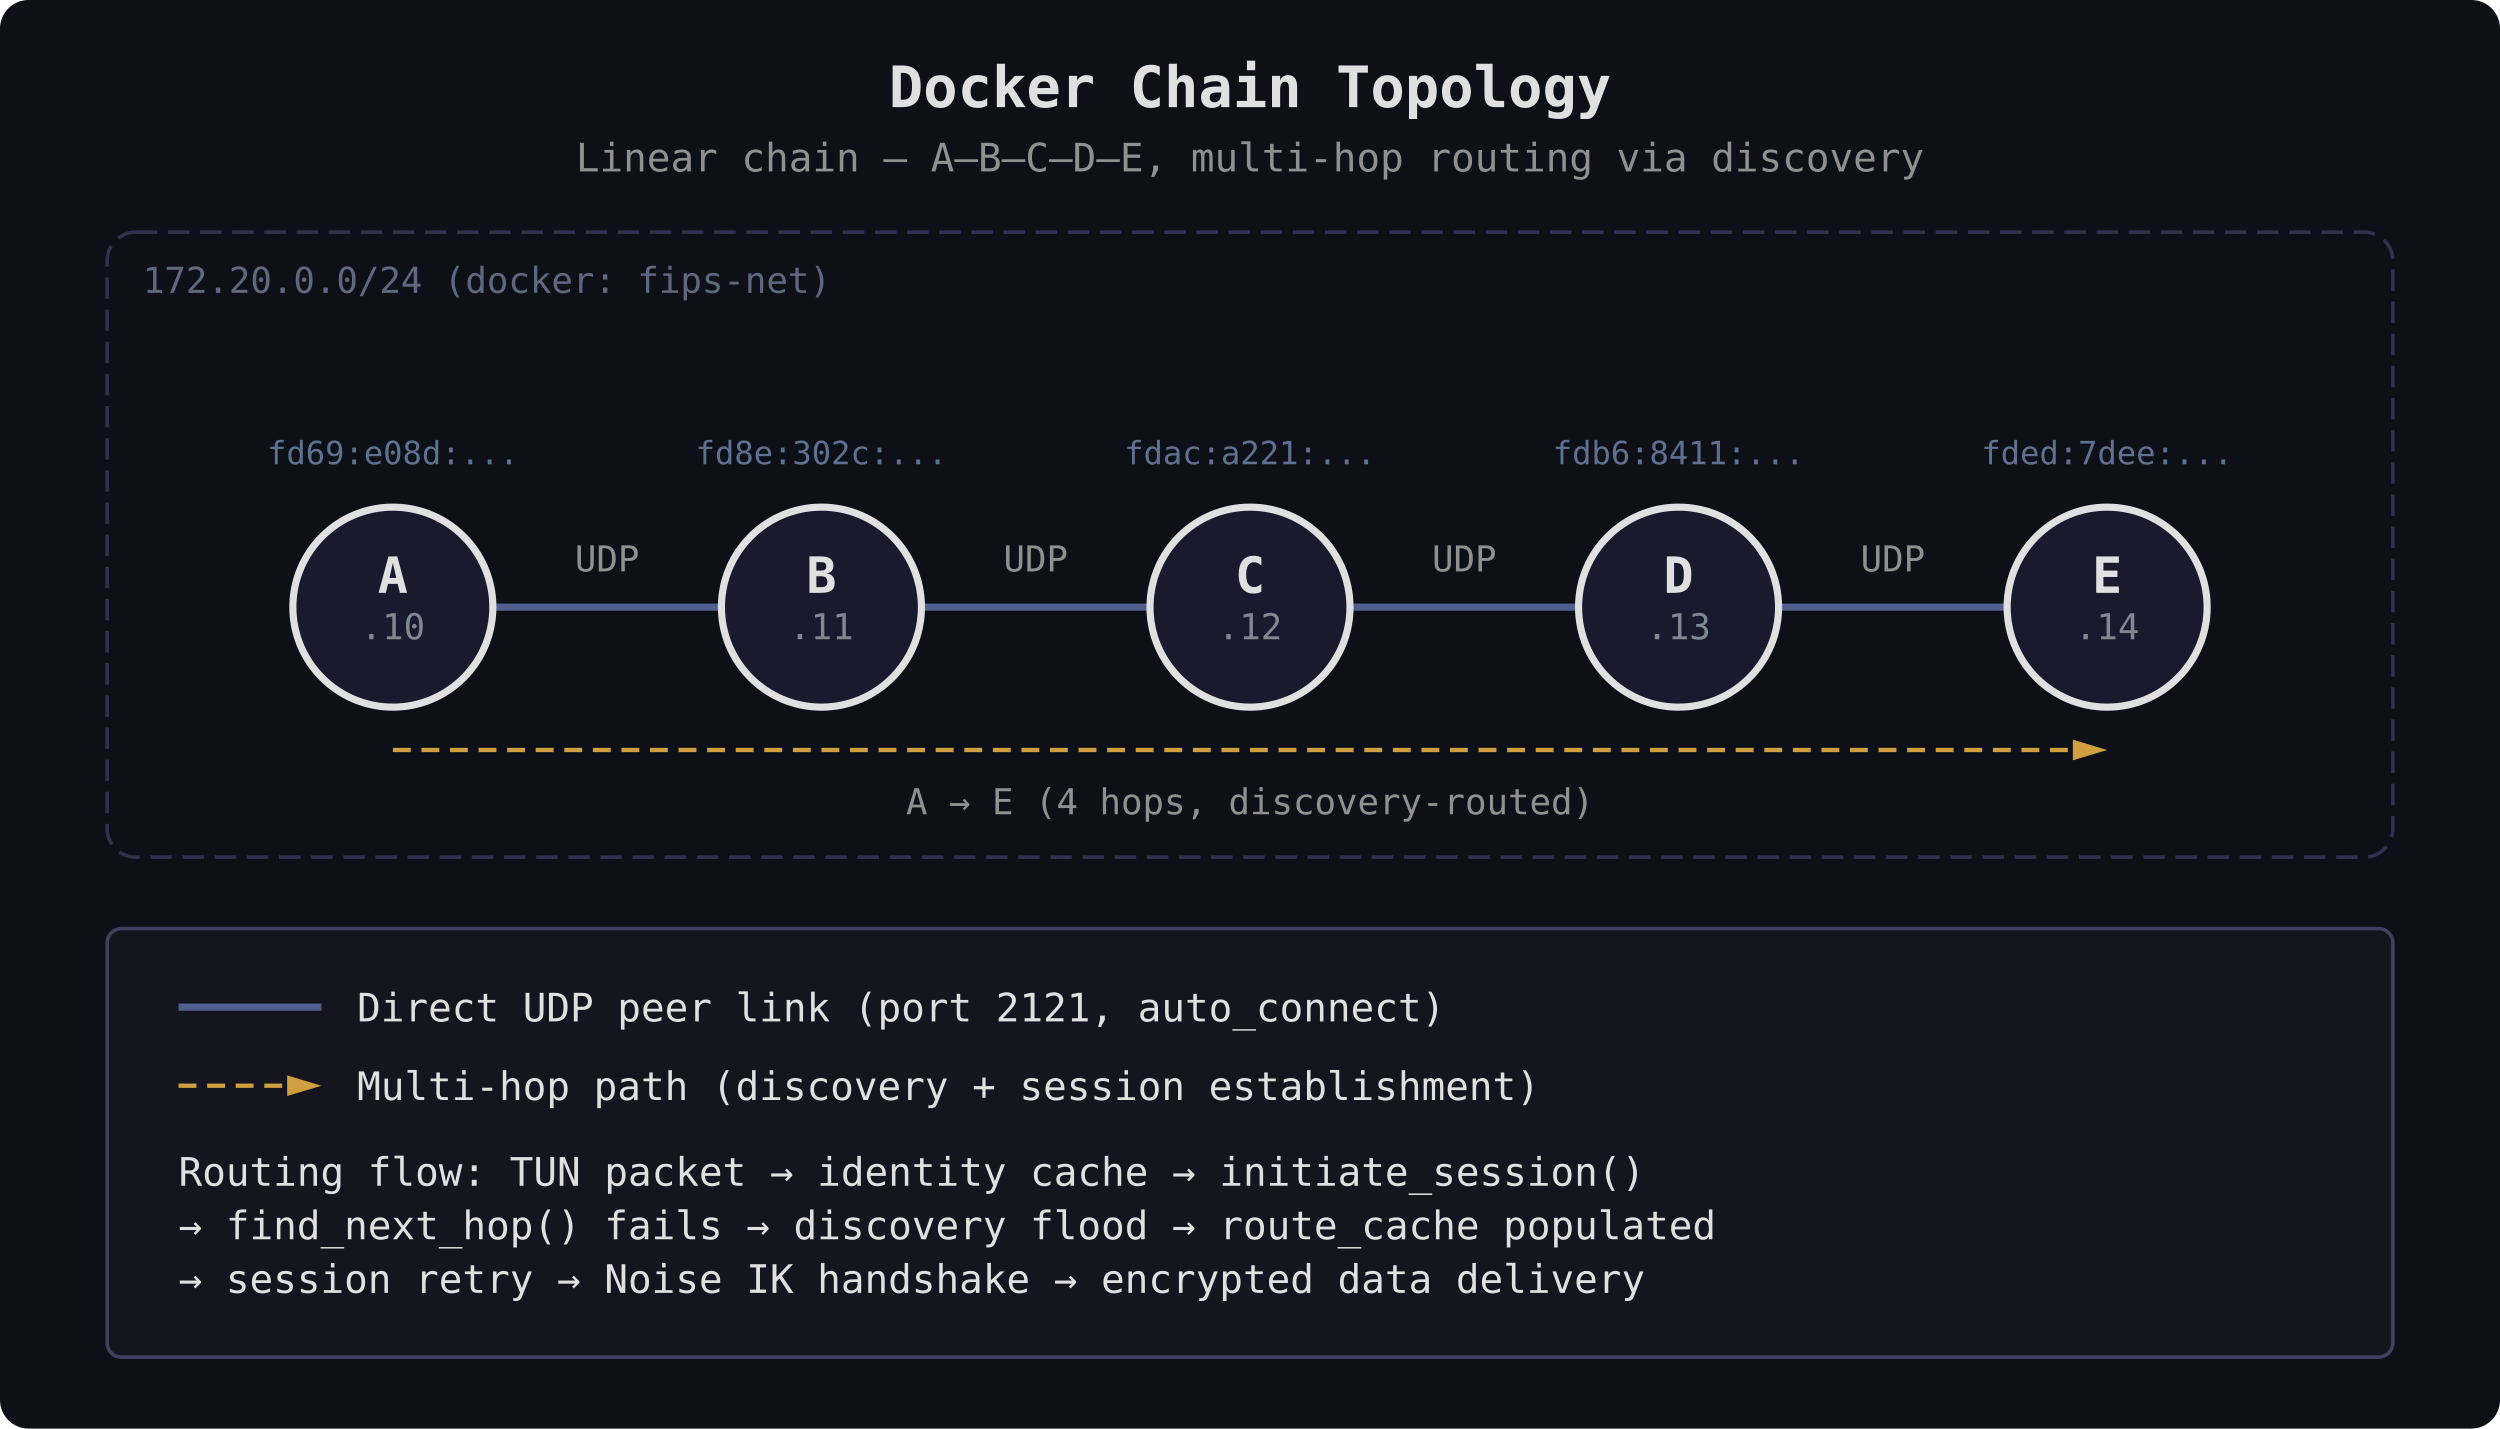
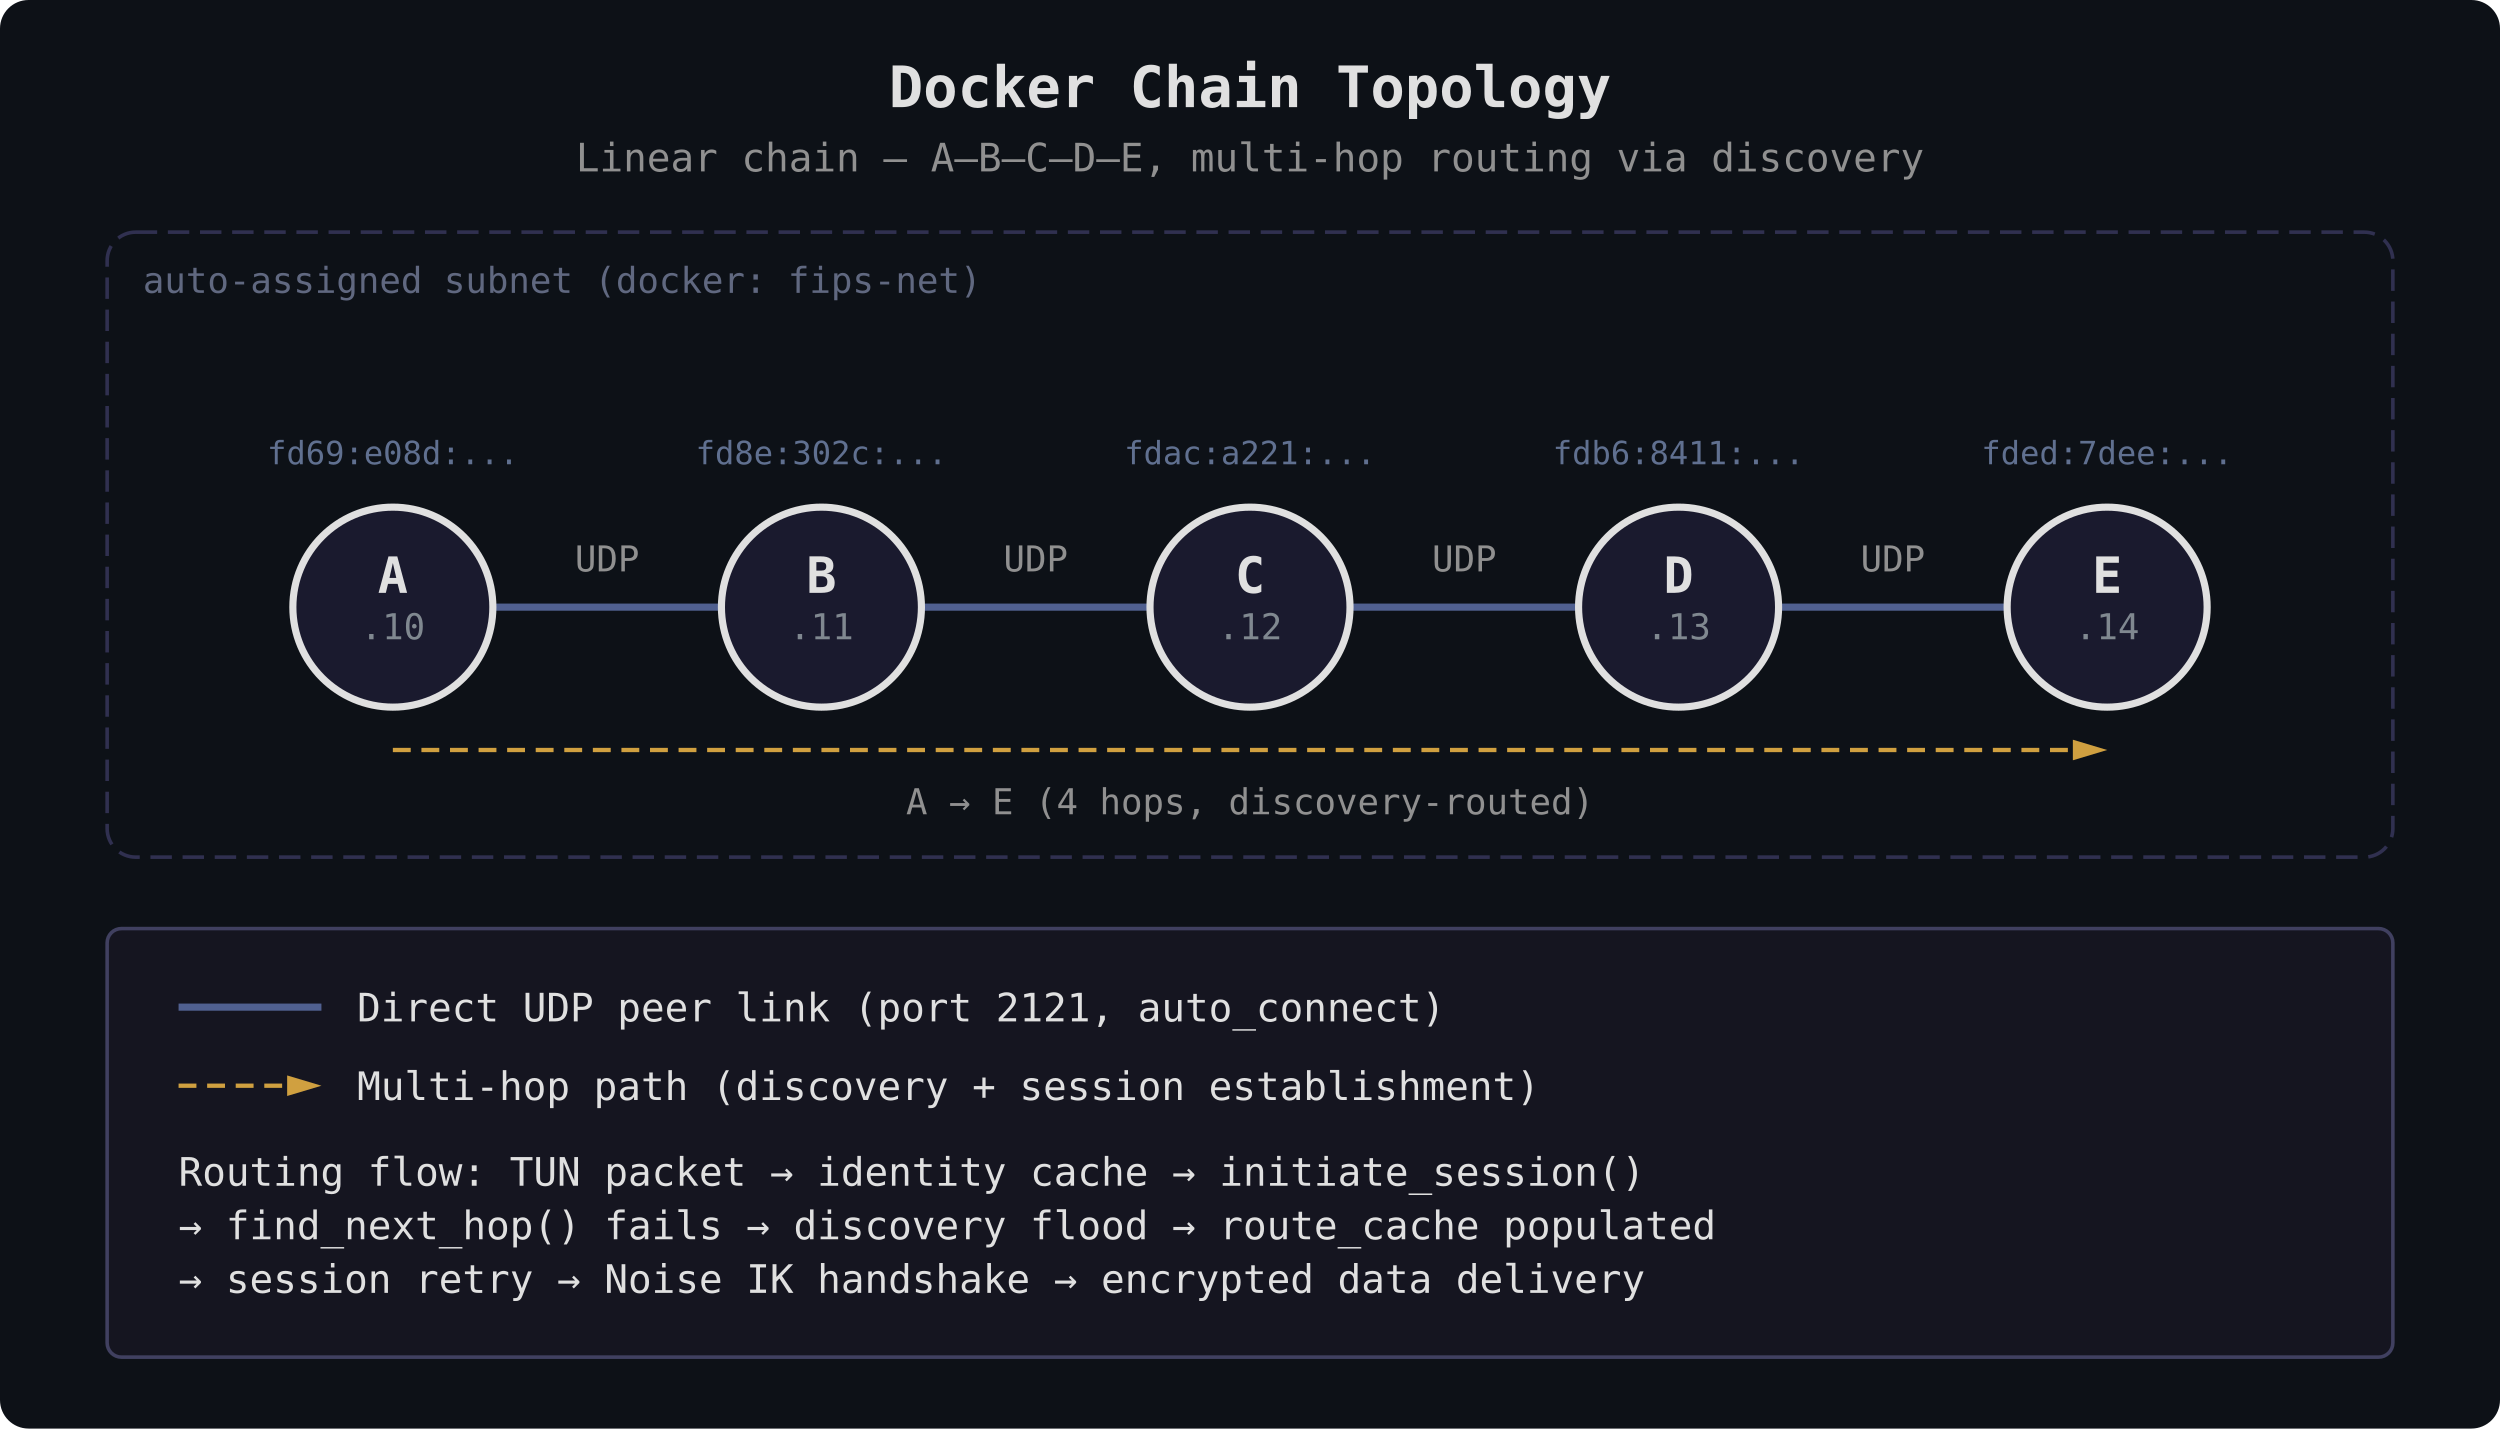
<svg xmlns="http://www.w3.org/2000/svg" viewBox="0 0 700 400" font-family="monospace" font-size="13">
  <style>
    circle.node { fill: #1a1a2e; stroke: #e0e0e0; stroke-width: 2; }
    text { fill: #e0e0e0; }
    text.name { font-size: 14px; font-weight: bold; }
    text.ip { font-size: 10px; fill: #808890; }
    text.fips-addr { font-size: 9px; fill: #607090; }
    text.title { font-size: 16px; font-weight: bold; }
    text.subtitle { font-size: 11px; fill: #909090; }
    text.legend { font-size: 11px; }
    text.net-label { font-size: 10px; fill: #606880; }
    text.hop-label { font-size: 10px; fill: #909090; }
    line.link { stroke: #506090; stroke-width: 2; }
    line.path { stroke: #d0a040; stroke-width: 1.2; stroke-dasharray: 5 3; }
    rect.legend-box { fill: #151520; stroke: #404060; stroke-width: 1; rx: 4; }
    rect.net-box { fill: none; stroke: #303050; stroke-width: 1; stroke-dasharray: 6 3; rx: 8; }
    marker { fill: #d0a040; }
  </style>
  <defs>
    <marker id="arrow" viewBox="0 0 10 6" refX="10" refY="3" markerWidth="8" markerHeight="5" orient="auto-start-reverse">
      <path d="M 0 0 L 10 3 L 0 6 z" />
    </marker>
  </defs>
  <rect width="700" height="400" fill="#0d1117" rx="8" />
  <text x="350" y="30" text-anchor="middle" class="title">Docker Chain Topology</text>
  <text x="350" y="48" text-anchor="middle" class="subtitle">Linear chain — A–B–C–D–E, multi-hop routing via discovery</text>
  <rect x="30" y="65" width="640" height="175" class="net-box" />
-   <text x="40" y="82" class="net-label">172.20.0.0/24  (docker: fips-net)</text>
+   <text x="40" y="82" class="net-label">auto-assigned subnet  (docker: fips-net)</text>
  <line x1="138" y1="170" x2="202" y2="170" class="link" />
  <text x="170" y="160" text-anchor="middle" class="hop-label">UDP</text>
  <line x1="258" y1="170" x2="322" y2="170" class="link" />
  <text x="290" y="160" text-anchor="middle" class="hop-label">UDP</text>
  <line x1="378" y1="170" x2="442" y2="170" class="link" />
  <text x="410" y="160" text-anchor="middle" class="hop-label">UDP</text>
  <line x1="498" y1="170" x2="562" y2="170" class="link" />
  <text x="530" y="160" text-anchor="middle" class="hop-label">UDP</text>
  <line x1="110" y1="210" x2="590" y2="210" class="path" marker-end="url(#arrow)" />
  <text x="350" y="228" text-anchor="middle" class="hop-label">
    A → E  (4 hops, discovery-routed)
  </text>
  <circle cx="110" cy="170" r="28" class="node" />
  <text x="110" y="166" text-anchor="middle" class="name">A</text>
  <text x="110" y="179" text-anchor="middle" class="ip">.10</text>
  <text x="110" y="130" text-anchor="middle" class="fips-addr">fd69:e08d:...</text>
  <circle cx="230" cy="170" r="28" class="node" />
  <text x="230" y="166" text-anchor="middle" class="name">B</text>
  <text x="230" y="179" text-anchor="middle" class="ip">.11</text>
  <text x="230" y="130" text-anchor="middle" class="fips-addr">fd8e:302c:...</text>
  <circle cx="350" cy="170" r="28" class="node" />
  <text x="350" y="166" text-anchor="middle" class="name">C</text>
  <text x="350" y="179" text-anchor="middle" class="ip">.12</text>
  <text x="350" y="130" text-anchor="middle" class="fips-addr">fdac:a221:...</text>
  <circle cx="470" cy="170" r="28" class="node" />
  <text x="470" y="166" text-anchor="middle" class="name">D</text>
  <text x="470" y="179" text-anchor="middle" class="ip">.13</text>
  <text x="470" y="130" text-anchor="middle" class="fips-addr">fdb6:8411:...</text>
  <circle cx="590" cy="170" r="28" class="node" />
  <text x="590" y="166" text-anchor="middle" class="name">E</text>
  <text x="590" y="179" text-anchor="middle" class="ip">.14</text>
  <text x="590" y="130" text-anchor="middle" class="fips-addr">fded:7dee:...</text>
  <rect x="30" y="260" width="640" height="120" class="legend-box" />
  <line x1="50" y1="282" x2="90" y2="282" stroke="#506090" stroke-width="2" />
  <text x="100" y="286" class="legend">Direct UDP peer link (port 2121, auto_connect)</text>
  <line x1="50" y1="304" x2="90" y2="304" stroke="#d0a040" stroke-width="1.2" stroke-dasharray="5 3" marker-end="url(#arrow)" />
  <text x="100" y="308" class="legend">Multi-hop path (discovery + session establishment)</text>
  <text x="50" y="332" class="legend" fill="#808890">Routing flow: TUN packet → identity cache → initiate_session()</text>
  <text x="50" y="347" class="legend" fill="#808890">  → find_next_hop() fails → discovery flood → route_cache populated</text>
  <text x="50" y="362" class="legend" fill="#808890">  → session retry → Noise IK handshake → encrypted data delivery</text>
</svg>
